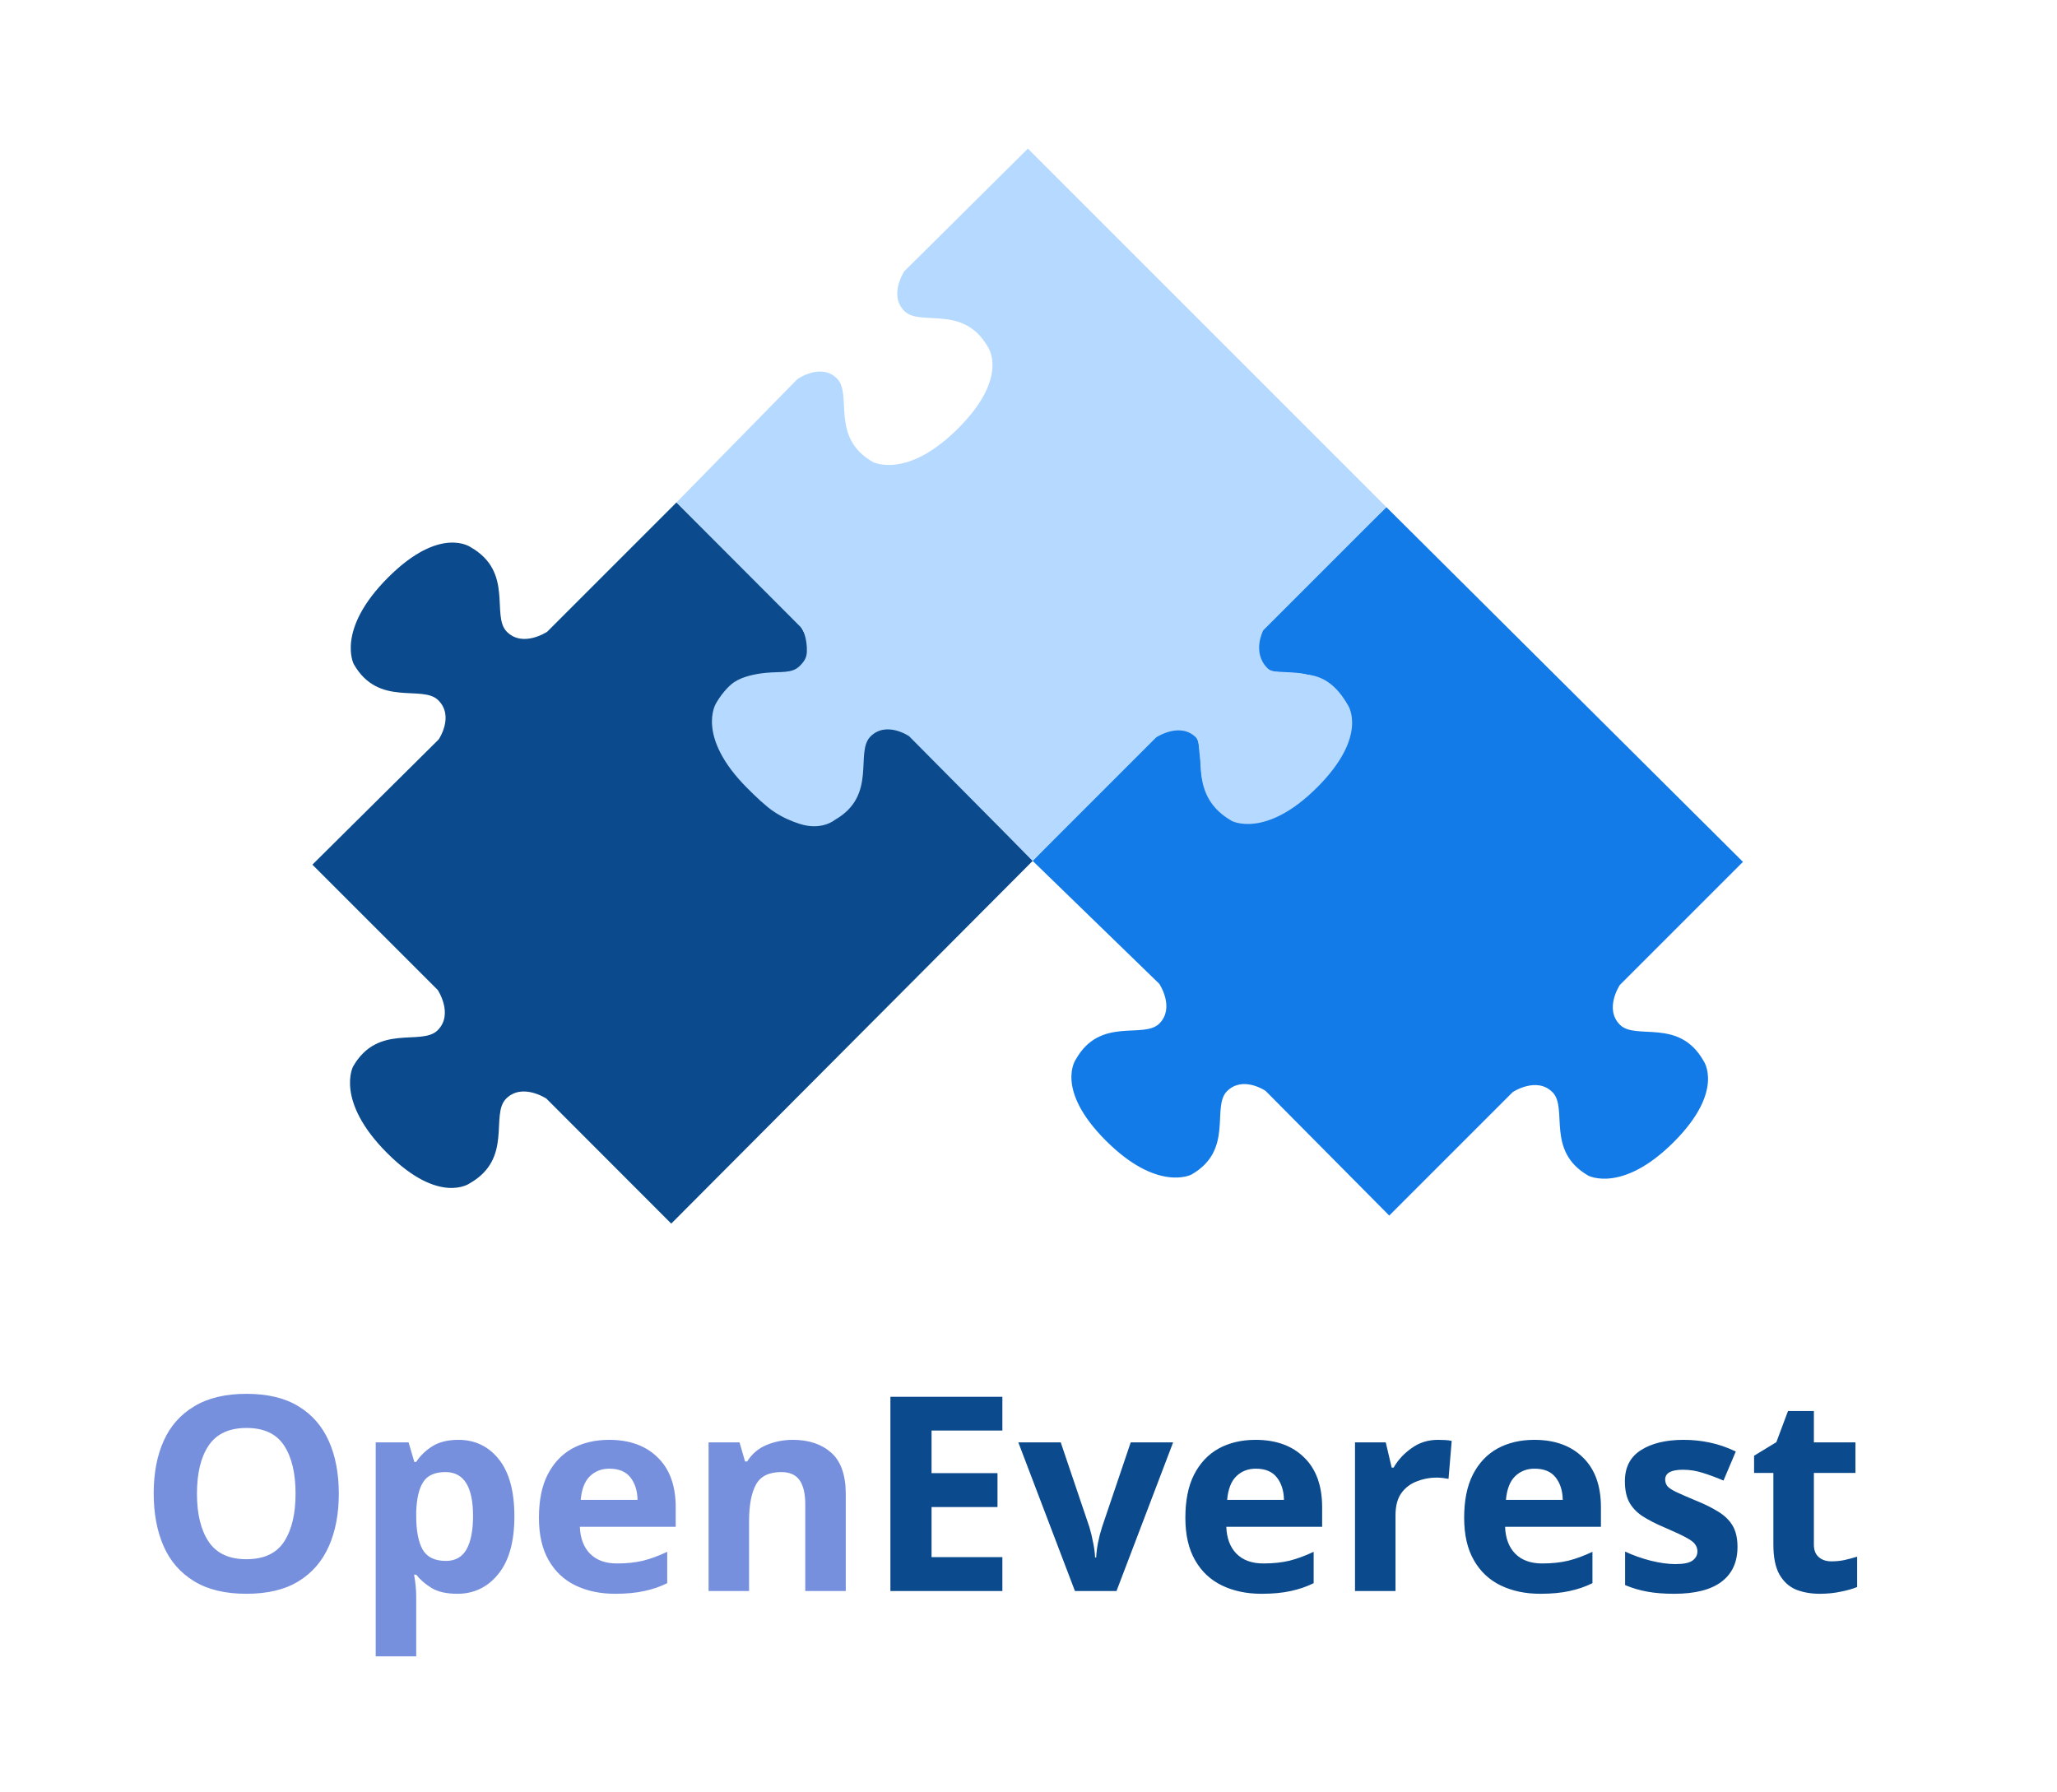
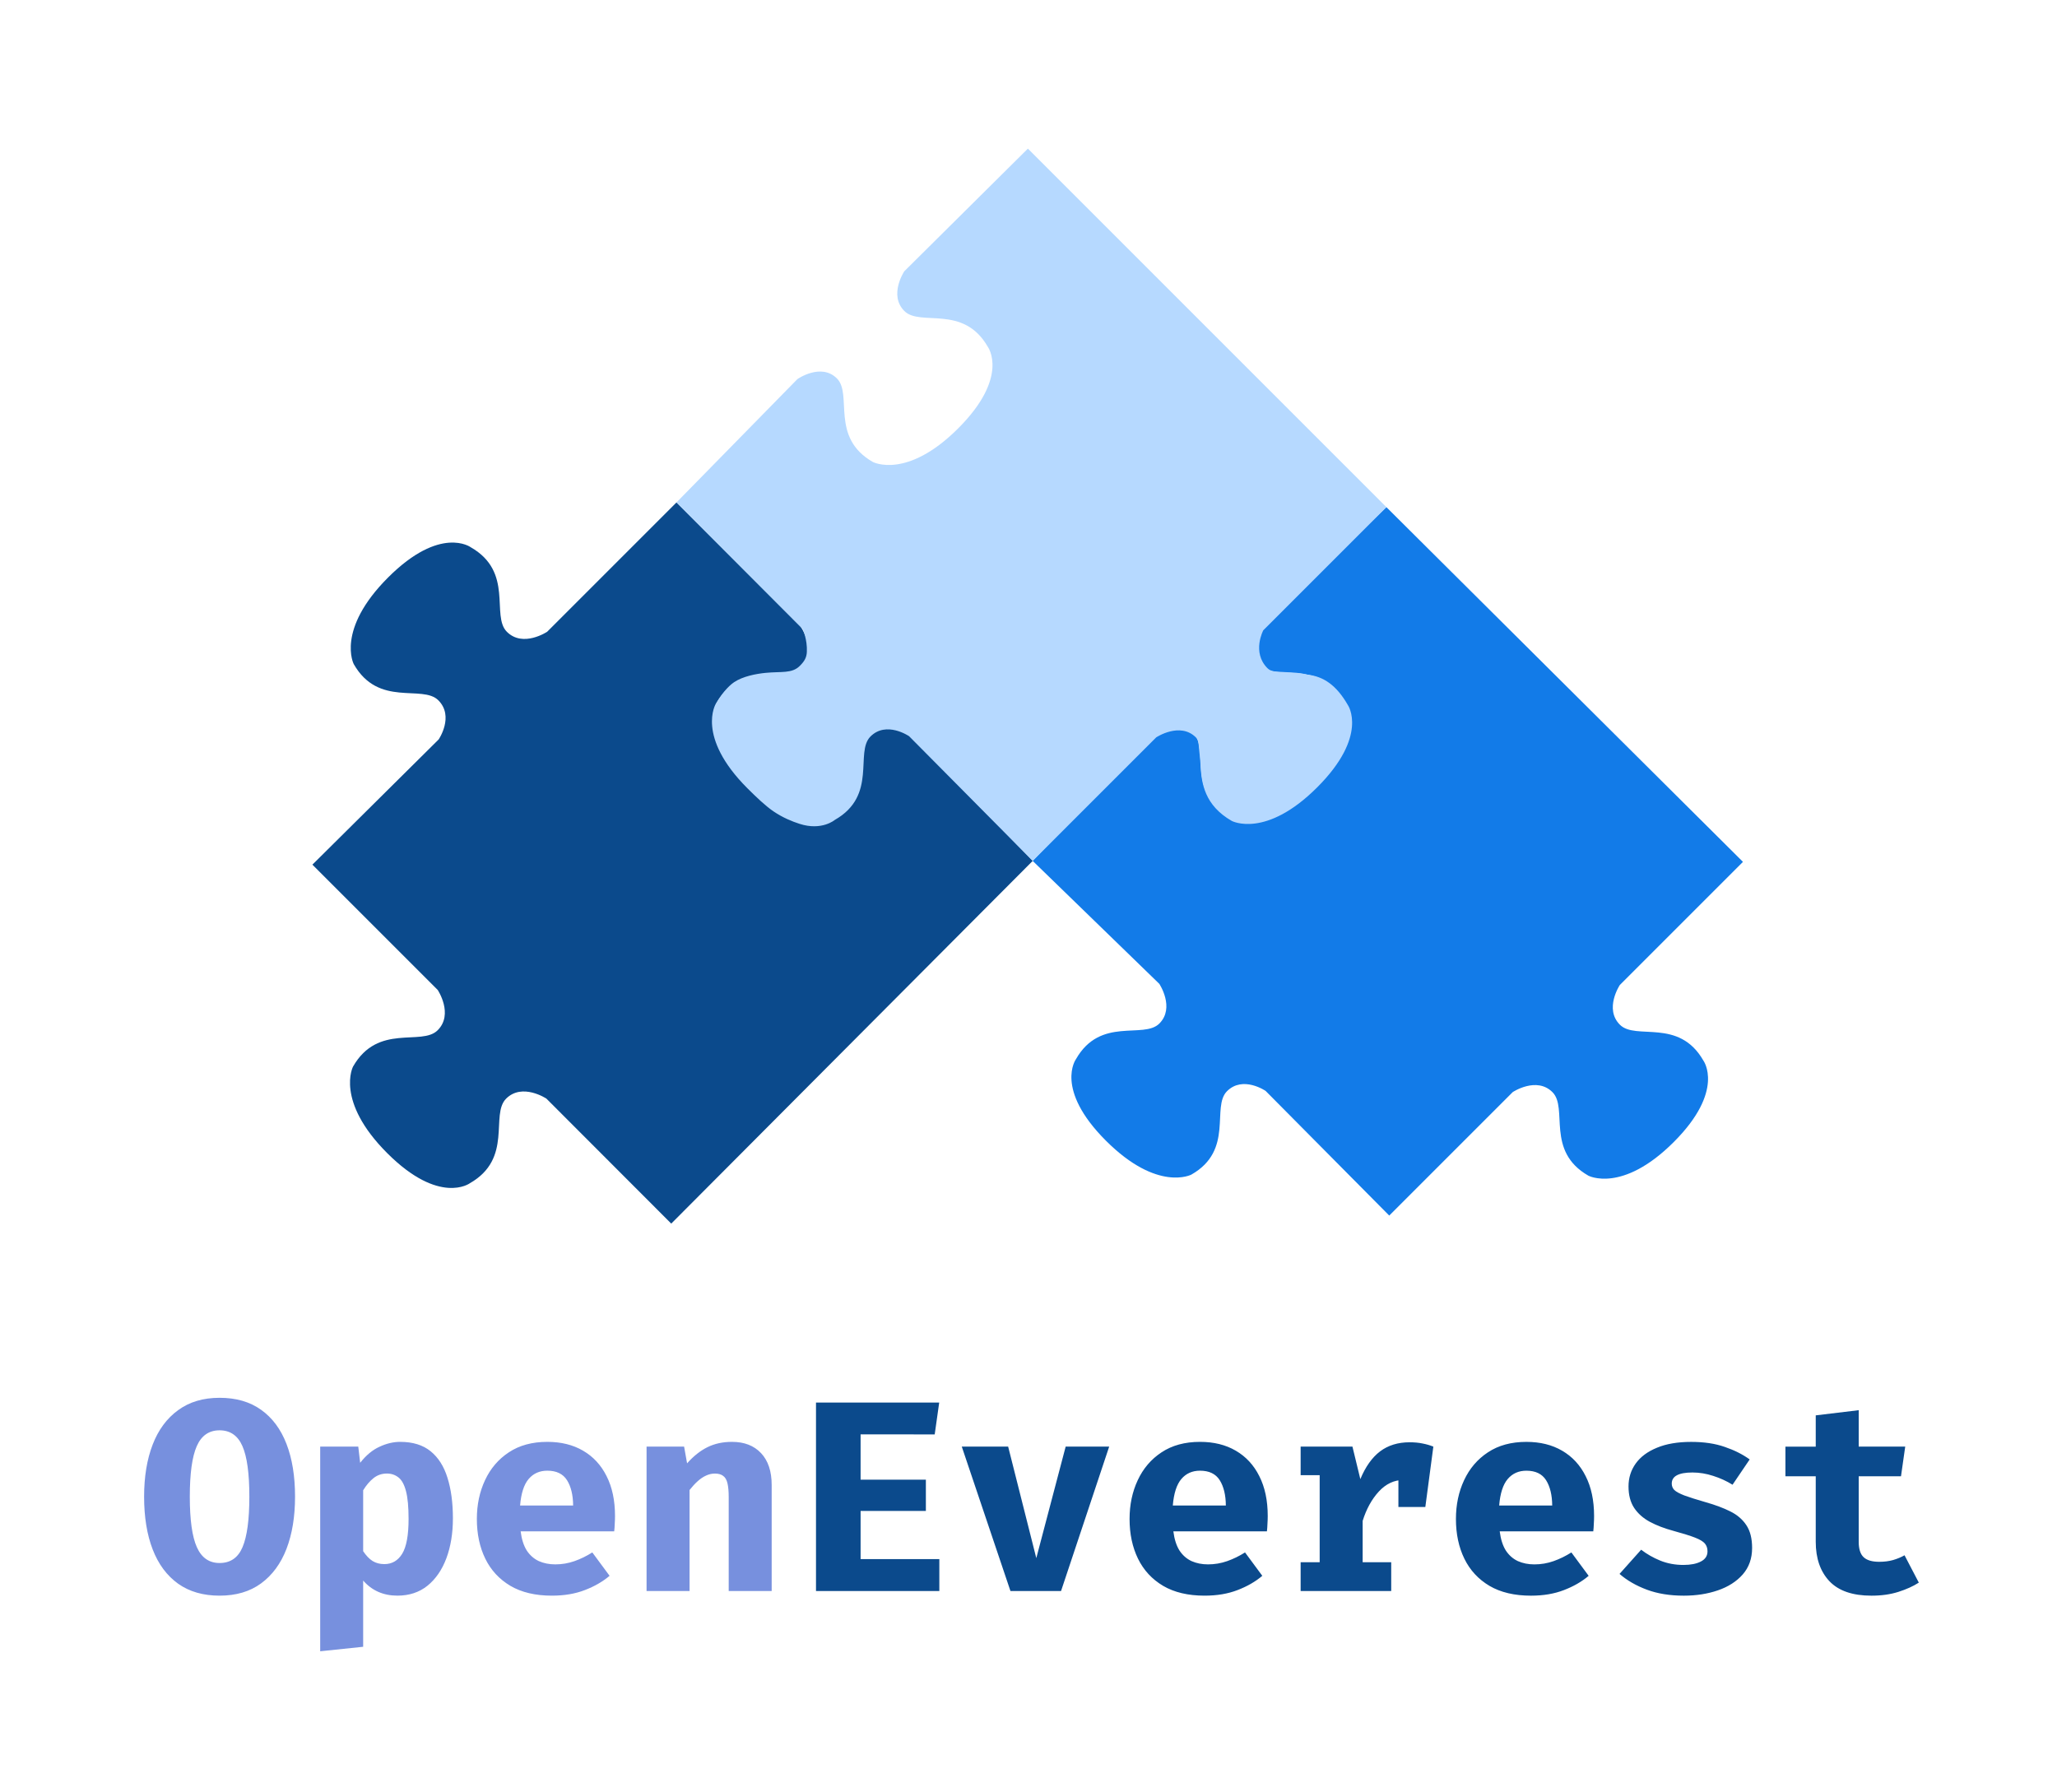
<svg xmlns="http://www.w3.org/2000/svg" width="151.572mm" height="132.042mm" viewBox="0 0 151.572 132.042" version="1.1" id="svg1">
  <defs id="defs1" />
  <g id="layer1" transform="translate(-25.68625,-50.69354)">
    <path d="m 111.108,123.188 -9.331,-9.06 8.938,-9.361 c 0,0 1.739,-1.221 2.912,-0.048 1.173,1.173 -0.525,4.338 2.646,6.154 0,0 2.491,1.322 6.291,-2.478 3.8,-3.8 2.186,-5.999 2.186,-5.999 -1.815,-3.171 -4.98,-1.473 -6.154,-2.646 -1.173,-1.173 -0.005,-2.928 -0.005,-2.928 l 9.253,-8.758 26.274,26.139 -9.073,9.073 c 0,0 -1.168,1.755 0.005,2.928 1.173,1.173 4.338,-0.525 6.154,2.646 0,0 1.614,2.199 -2.186,5.999 -3.8,3.8 -6.291,2.478 -6.291,2.478 -3.171,-1.815 -1.473,-4.98 -2.646,-6.154 -1.173,-1.173 -2.928,-0.005 -2.928,-0.005 l -9.099,9.099 -9.11,-9.186 c 0,0 -1.675,-1.149 -2.844,0.021 -1.169,1.169 0.54,4.34 -2.625,6.145 0,0 -2.487,1.313 -6.3,-2.5 -3.813,-3.813 -2.206,-6.006 -2.206,-6.006 1.805,-3.165 4.975,-1.456 6.145,-2.625 1.169,-1.169 -0.005,-2.928 -0.005,-2.928 z" fill="#127be8" id="path1" style="stroke-width:0.275;fill:#127be8;fill-opacity:1" />
    <path d="m 66.006,97.245 9.528,-9.528 9.146,9.146 c 0,0 1.232,1.768 0.044,2.956 -1.189,1.189 -4.399,-0.536 -6.236,2.677 0,0 -1.338,2.524 2.518,6.38 3.856,3.856 6.084,2.221 6.084,2.221 3.213,-1.838 1.488,-5.048 2.677,-6.236 1.189,-1.189 2.969,-0.003 2.969,-0.003 l 9.05,9.269 -26.638,26.732 -9.199,-9.21 c 0,0 -1.78,-1.186 -2.969,0.003 -1.189,1.189 0.536,4.399 -2.677,6.236 0,0 -2.228,1.635 -6.084,-2.221 -3.856,-3.856 -2.518,-6.38 -2.518,-6.38 1.838,-3.213 5.048,-1.488 6.236,-2.677 1.188,-1.189 0.002,-2.969 0.002,-2.969 l -9.233,-9.233 9.304,-9.227 c 0,0 1.163,-1.697 -0.024,-2.883 -1.186,-1.186 -4.399,0.543 -6.232,-2.666 0,0 -1.334,-2.522 2.528,-6.384 3.862,-3.862 6.087,-2.231 6.087,-2.231 3.21,1.833 1.48,5.045 2.667,6.232 1.186,1.187 2.969,-0.003 2.969,-0.003 z" fill="#0e5fb5" id="path2" style="fill:#0b4a8c;fill-opacity:1;stroke-width:0.275" />
    <path d="m 84.837,97.05 -9.304,-9.333 8.911,-9.088 c 0,0 1.739,-1.221 2.912,-0.048 1.173,1.173 -0.525,4.338 2.646,6.154 0,0 2.491,1.322 6.291,-2.478 3.8,-3.8 2.186,-5.999 2.186,-5.999 -1.815,-3.171 -4.98,-1.473 -6.154,-2.646 -1.173,-1.173 -0.005,-2.928 -0.005,-2.928 l 9.107,-9.038 26.419,26.419 -9.073,9.073 c 0,0 -0.864,1.623 0.309,2.796 0.27,0.27 0.655,0.247 1.106,0.275 0.425,0.026 0.867,0.036 1.35,0.096 0.178,0.022 0.368,0.089 0.555,0.112 1.11,0.14 2.06,0.742 2.92,2.244 0,0 1.533,2.25 -2.267,6.05 -3.8,3.8 -6.291,2.478 -6.291,2.478 -1.999,-1.145 -2.239,-2.752 -2.307,-4.132 -0.021,-0.43 -0.078,-0.839 -0.112,-1.205 -0.03,-0.323 -0.023,-0.614 -0.226,-0.817 -1.173,-1.173 -2.928,-0.005 -2.928,-0.005 l -9.099,9.099 -9.11,-9.186 c 0,0 -1.675,-1.148 -2.844,0.021 -1.169,1.169 0.54,4.34 -2.625,6.145 0,0 -0.961,0.824 -2.603,0.292 -0.554,-0.179 -1.235,-0.453 -1.933,-0.928 -0.562,-0.383 -1.266,-1.05 -1.909,-1.694 -3.813,-3.813 -2.328,-6.225 -2.328,-6.225 0.367,-0.644 0.888,-1.28 1.34,-1.586 0.652,-0.441 1.63,-0.622 2.314,-0.691 1.172,-0.118 1.951,0.07 2.539,-0.518 0.358,-0.358 0.497,-0.626 0.516,-1.028 0.044,-0.908 -0.302,-1.681 -0.302,-1.681 z" fill="#b6d9ff" id="path3" style="stroke-width:0.275;fill:#b6d9ff;fill-opacity:1" />
-     <text xml:space="preserve" style="font-weight:bold;font-size:20.04px;font-family:'Fira Code';-inkscape-font-specification:'Fira Code Bold';text-align:start;writing-mode:lr-tb;direction:ltr;text-anchor:start;fill:#7790de;stroke-width:0.284;paint-order:stroke fill markers" x="35.854" y="167.934" id="text4">
-       <tspan id="tspan4" x="35.854" y="167.934" style="stroke-width:0.284">Open<tspan style="fill:#0b4a8c;fill-opacity:1;stroke-width:0.284" id="tspan5">Everest</tspan>
-       </tspan>
-     </text>
+     <g id="text4" style="font-weight:bold;font-size:20.04px;font-family:'Fira Code';-inkscape-font-specification:'Fira Code Bold';fill:#7790de;stroke-width:0.284;paint-order:stroke fill markers" aria-label="OpenEverest">
+       <path d="m 47.427,160.98 q 0,2.204 -0.631,3.848 -0.631,1.633 -1.874,2.545 -1.232,0.902 -3.056,0.902 -1.814,0 -3.056,-0.882 -1.242,-0.892 -1.874,-2.525 -0.631,-1.633 -0.631,-3.888 0,-2.204 0.631,-3.838 0.631,-1.633 1.874,-2.535 1.242,-0.912 3.056,-0.912 1.824,0 3.056,0.882 1.242,0.882 1.874,2.515 0.631,1.633 0.631,3.888 z m -3.367,0 q 0,-2.565 -0.511,-3.727 -0.511,-1.162 -1.683,-1.162 -1.172,0 -1.683,1.172 -0.511,1.162 -0.511,3.717 0,2.565 0.521,3.727 0.521,1.162 1.673,1.162 1.202,0 1.693,-1.172 0.501,-1.182 0.501,-3.717 z m 11.112,-4.038 q 1.393,0 2.244,0.691 0.852,0.691 1.242,1.954 0.401,1.263 0.401,2.996 0,1.643 -0.481,2.936 -0.481,1.283 -1.393,2.024 -0.912,0.731 -2.214,0.731 -1.553,0 -2.525,-1.112 v 4.88 l -3.166,0.331 v -15.08 h 2.806 l 0.14,1.192 q 0.651,-0.832 1.423,-1.182 0.772,-0.361 1.523,-0.361 z m -0.982,2.335 q -0.551,0 -0.972,0.331 -0.421,0.331 -0.772,0.902 v 4.489 q 0.331,0.491 0.691,0.721 0.371,0.23 0.872,0.23 0.842,0 1.313,-0.762 0.471,-0.772 0.471,-2.565 0,-1.323 -0.19,-2.044 -0.19,-0.731 -0.551,-1.012 -0.361,-0.291 -0.862,-0.291 z m 9.86,4.258 q 0.11,0.872 0.451,1.413 0.351,0.531 0.892,0.782 0.541,0.24 1.212,0.24 0.731,0 1.413,-0.24 0.681,-0.24 1.313,-0.641 l 1.273,1.723 q -0.751,0.641 -1.824,1.052 -1.062,0.411 -2.425,0.411 -1.824,0 -3.056,-0.721 -1.232,-0.731 -1.854,-2.004 -0.621,-1.273 -0.621,-2.926 0,-1.573 0.601,-2.856 0.601,-1.293 1.754,-2.054 1.162,-0.772 2.836,-0.772 1.523,0 2.635,0.651 1.122,0.651 1.733,1.874 0.621,1.222 0.621,2.936 0,0.271 -0.02,0.581 -0.01,0.311 -0.04,0.551 z m 1.964,-4.469 q -0.852,0 -1.373,0.611 -0.521,0.611 -0.631,1.954 h 3.908 q -0.01,-1.162 -0.451,-1.864 -0.441,-0.701 -1.453,-0.701 z m 7.315,8.868 v -10.641 h 2.766 l 0.22,1.232 q 0.711,-0.802 1.503,-1.192 0.792,-0.391 1.804,-0.391 1.363,0 2.144,0.832 0.782,0.832 0.782,2.345 v 7.816 h -3.166 v -6.904 q 0,-0.651 -0.09,-1.032 -0.09,-0.391 -0.321,-0.551 -0.22,-0.17 -0.611,-0.17 -0.331,0 -0.651,0.15 -0.311,0.14 -0.611,0.411 -0.301,0.271 -0.601,0.651 v 7.445 z" id="path4" />
+       <path style="fill:#0b4a8c" d="m 89.1,156.391 v 3.337 h 4.81 v 2.305 h -4.81 v 3.547 h 5.802 v 2.355 h -9.088 v -13.888 h 9.078 l -0.331,2.345 z m 18.317,0.902 -3.547,10.641 h -3.727 l -3.587,-10.641 h 3.417 l 2.074,8.216 2.164,-8.216 z m 4.729,6.242 q 0.11,0.872 0.451,1.413 0.351,0.531 0.892,0.782 0.541,0.24 1.212,0.24 0.731,0 1.413,-0.24 0.681,-0.24 1.313,-0.641 l 1.273,1.723 q -0.751,0.641 -1.824,1.052 -1.062,0.411 -2.425,0.411 -1.824,0 -3.056,-0.721 -1.232,-0.731 -1.854,-2.004 -0.621,-1.273 -0.621,-2.926 0,-1.573 0.601,-2.856 0.601,-1.293 1.754,-2.054 1.162,-0.772 2.836,-0.772 1.523,0 2.635,0.651 1.122,0.651 1.733,1.874 0.621,1.222 0.621,2.936 0,0.271 -0.02,0.581 -0.01,0.311 -0.04,0.551 z m 1.964,-4.469 q -0.852,0 -1.373,0.611 -0.521,0.611 -0.631,1.954 h 3.908 q -0.01,-1.162 -0.451,-1.864 -0.441,-0.701 -1.453,-0.701 z m 7.415,8.868 v -2.124 h 1.403 v -6.413 h -1.403 v -2.104 h 3.818 l 0.581,2.395 q 0.571,-1.373 1.453,-2.044 0.892,-0.671 2.174,-0.671 0.541,0 0.962,0.09 0.421,0.08 0.792,0.23 l -0.962,2.615 q -0.291,-0.08 -0.581,-0.12 -0.291,-0.04 -0.641,-0.04 -1.042,0 -1.834,0.852 -0.782,0.852 -1.192,2.164 v 3.046 h 2.104 v 2.124 z m 7.204,-6.192 v -3.106 l 0.471,-1.343 h 2.104 l -0.591,4.449 z m 7.465,1.794 q 0.11,0.872 0.451,1.413 0.351,0.531 0.892,0.782 0.541,0.24 1.212,0.24 0.731,0 1.413,-0.24 0.681,-0.24 1.313,-0.641 l 1.273,1.723 q -0.751,0.641 -1.824,1.052 -1.062,0.411 -2.425,0.411 -1.824,0 -3.056,-0.721 -1.232,-0.731 -1.854,-2.004 -0.621,-1.273 -0.621,-2.926 0,-1.573 0.601,-2.856 0.601,-1.293 1.754,-2.054 1.162,-0.772 2.836,-0.772 1.523,0 2.635,0.651 1.122,0.651 1.733,1.874 0.621,1.222 0.621,2.936 0,0.271 -0.02,0.581 -0.01,0.311 -0.04,0.551 z m 1.964,-4.469 q -0.852,0 -1.373,0.611 -0.521,0.611 -0.631,1.954 h 3.908 q -0.01,-1.162 -0.451,-1.864 -0.441,-0.701 -1.453,-0.701 z m 11.583,6.944 q 0.792,0 1.273,-0.251 0.491,-0.251 0.491,-0.751 0,-0.341 -0.19,-0.571 -0.19,-0.23 -0.731,-0.441 -0.541,-0.21 -1.603,-0.501 -0.972,-0.261 -1.723,-0.661 -0.741,-0.401 -1.162,-1.032 -0.411,-0.631 -0.411,-1.573 0,-0.952 0.531,-1.693 0.531,-0.741 1.563,-1.162 1.032,-0.431 2.525,-0.431 1.423,0 2.475,0.371 1.062,0.361 1.834,0.922 l -1.263,1.864 q -0.661,-0.411 -1.423,-0.651 -0.762,-0.251 -1.533,-0.251 -0.772,0 -1.152,0.21 -0.371,0.2 -0.371,0.611 0,0.271 0.19,0.471 0.2,0.19 0.741,0.401 0.541,0.2 1.583,0.501 1.032,0.291 1.794,0.671 0.772,0.381 1.192,1.022 0.421,0.631 0.421,1.673 0,1.162 -0.691,1.954 -0.691,0.782 -1.834,1.172 -1.142,0.391 -2.505,0.391 -1.543,0 -2.725,-0.441 -1.182,-0.441 -2.014,-1.162 l 1.593,-1.784 q 0.621,0.481 1.403,0.802 0.792,0.321 1.723,0.321 z m 17.335,1.303 q -0.621,0.401 -1.503,0.681 -0.882,0.281 -1.984,0.281 -2.084,0 -3.096,-1.062 -1.012,-1.072 -1.012,-2.906 v -4.83 h -2.234 v -2.184 h 2.234 v -2.305 l 3.166,-0.381 v 2.685 h 3.427 l -0.311,2.184 h -3.116 v 4.83 q 0,0.792 0.361,1.132 0.361,0.341 1.152,0.341 0.561,0 1.022,-0.13 0.471,-0.14 0.842,-0.351 z" id="path5" />
+     </g>
  </g>
</svg>
